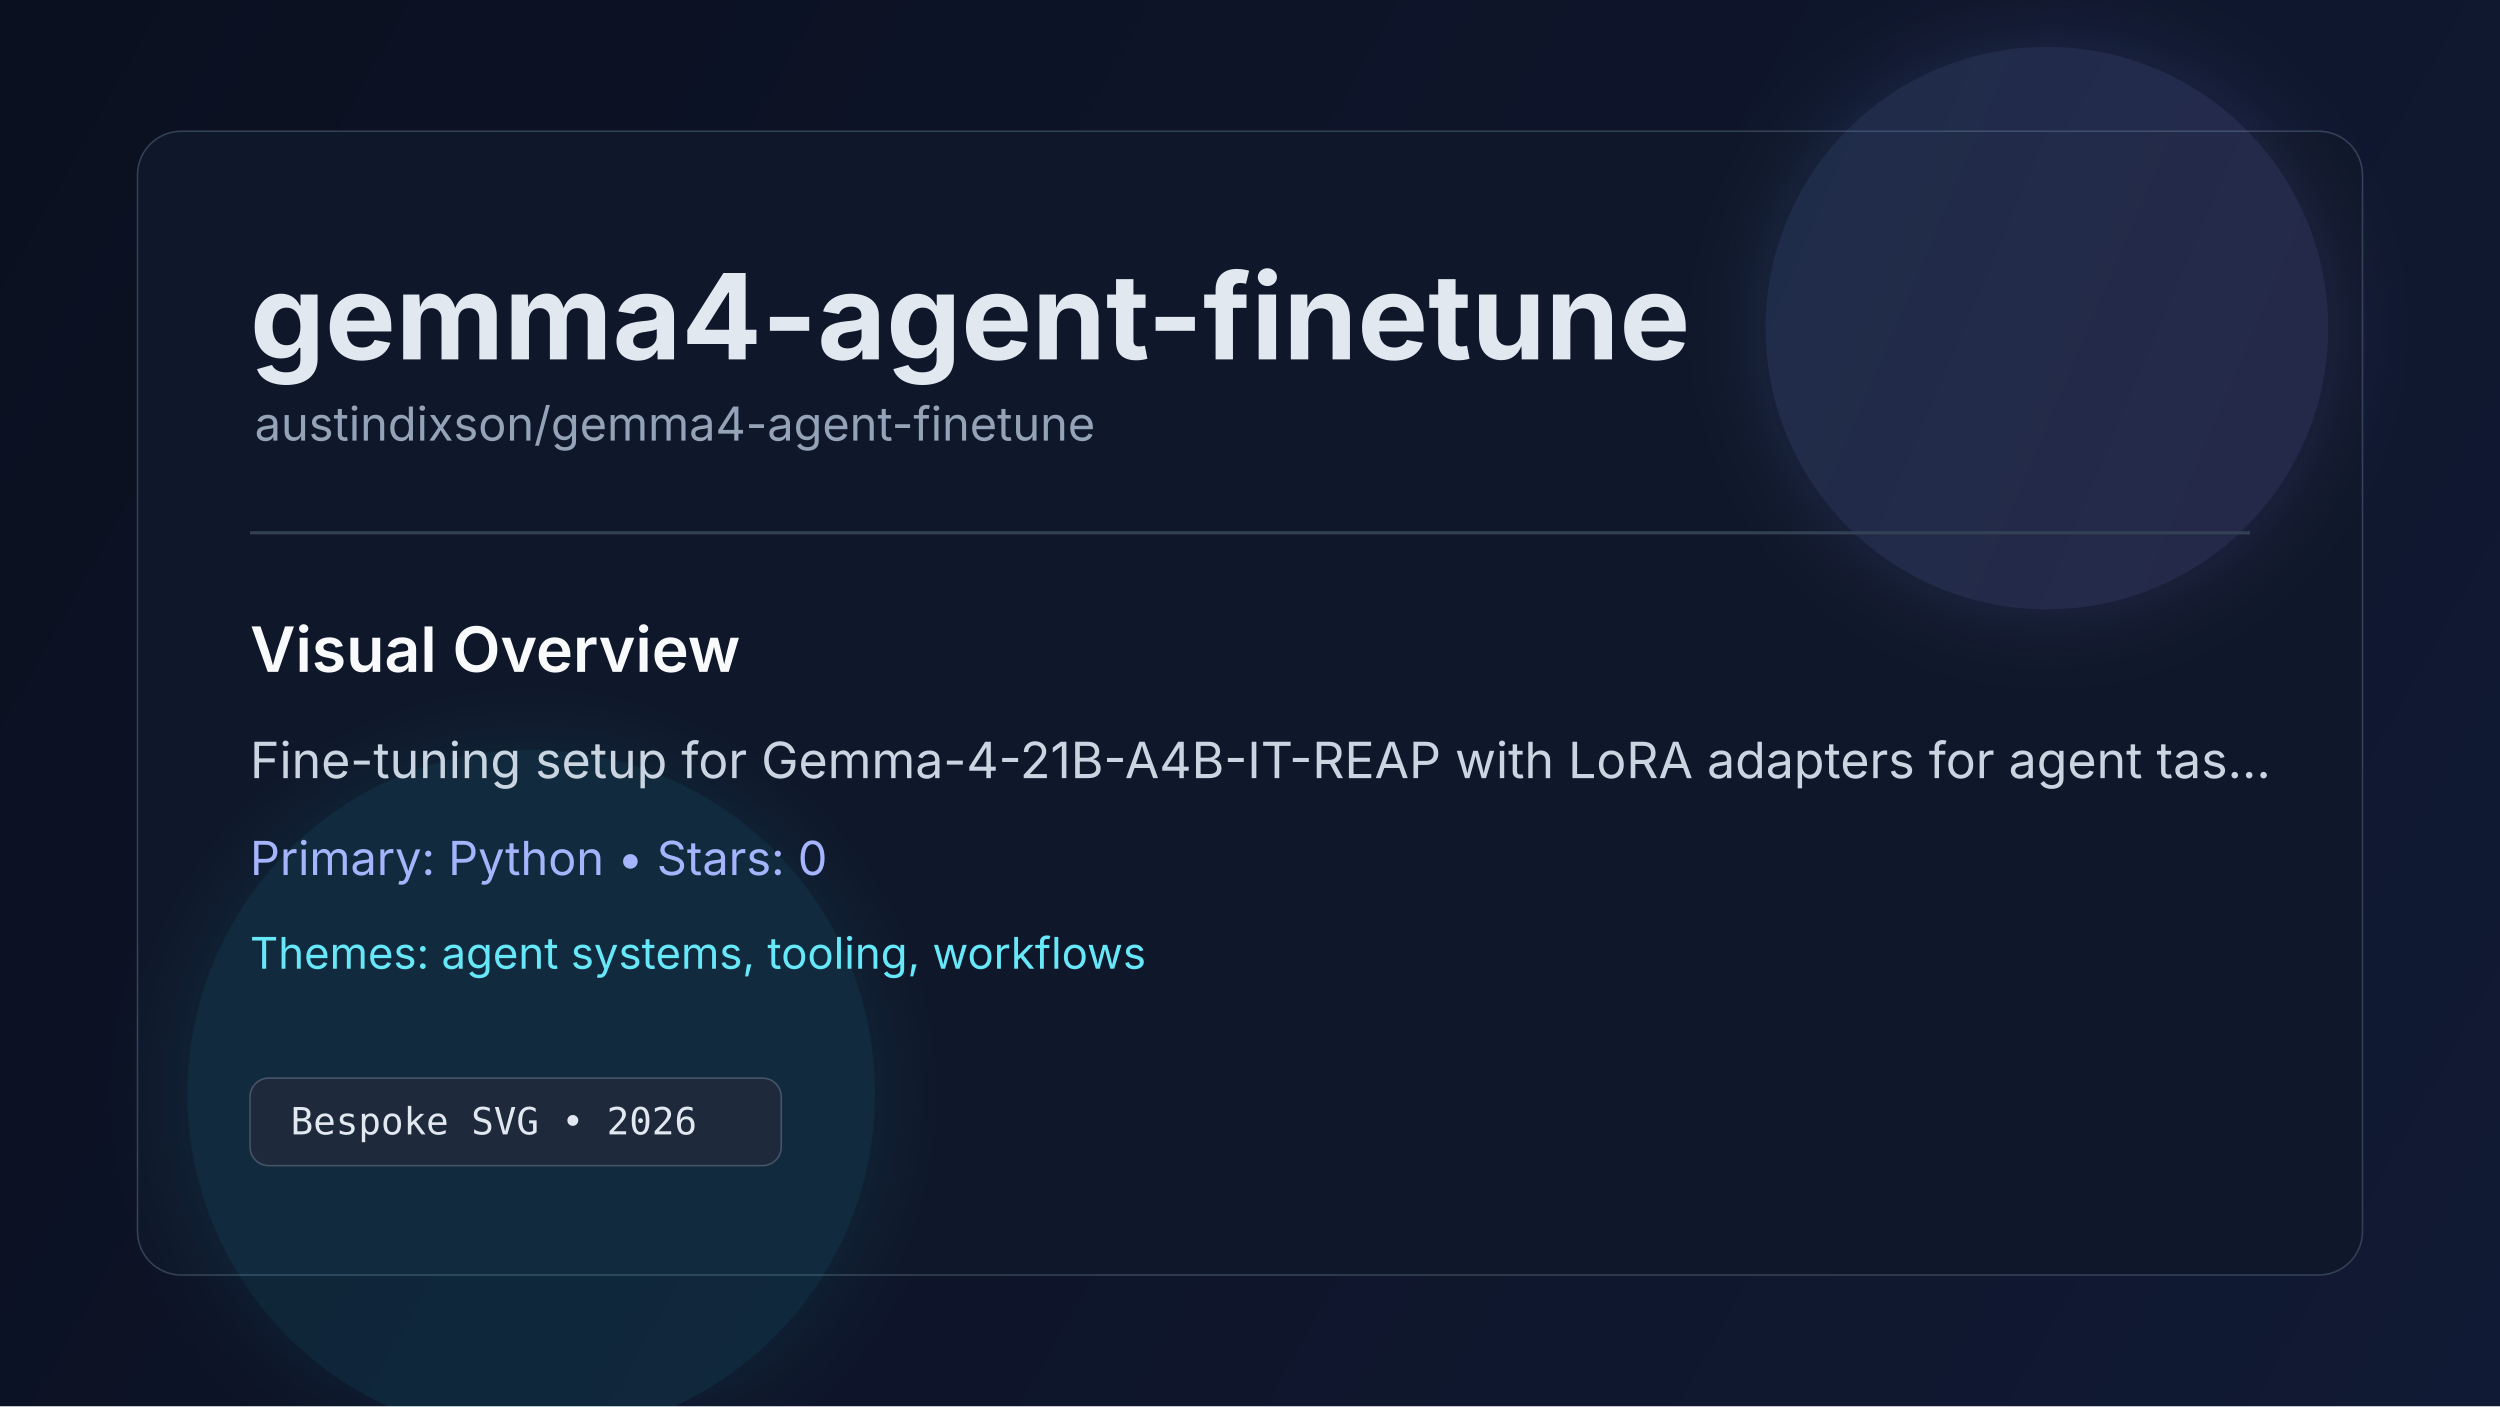
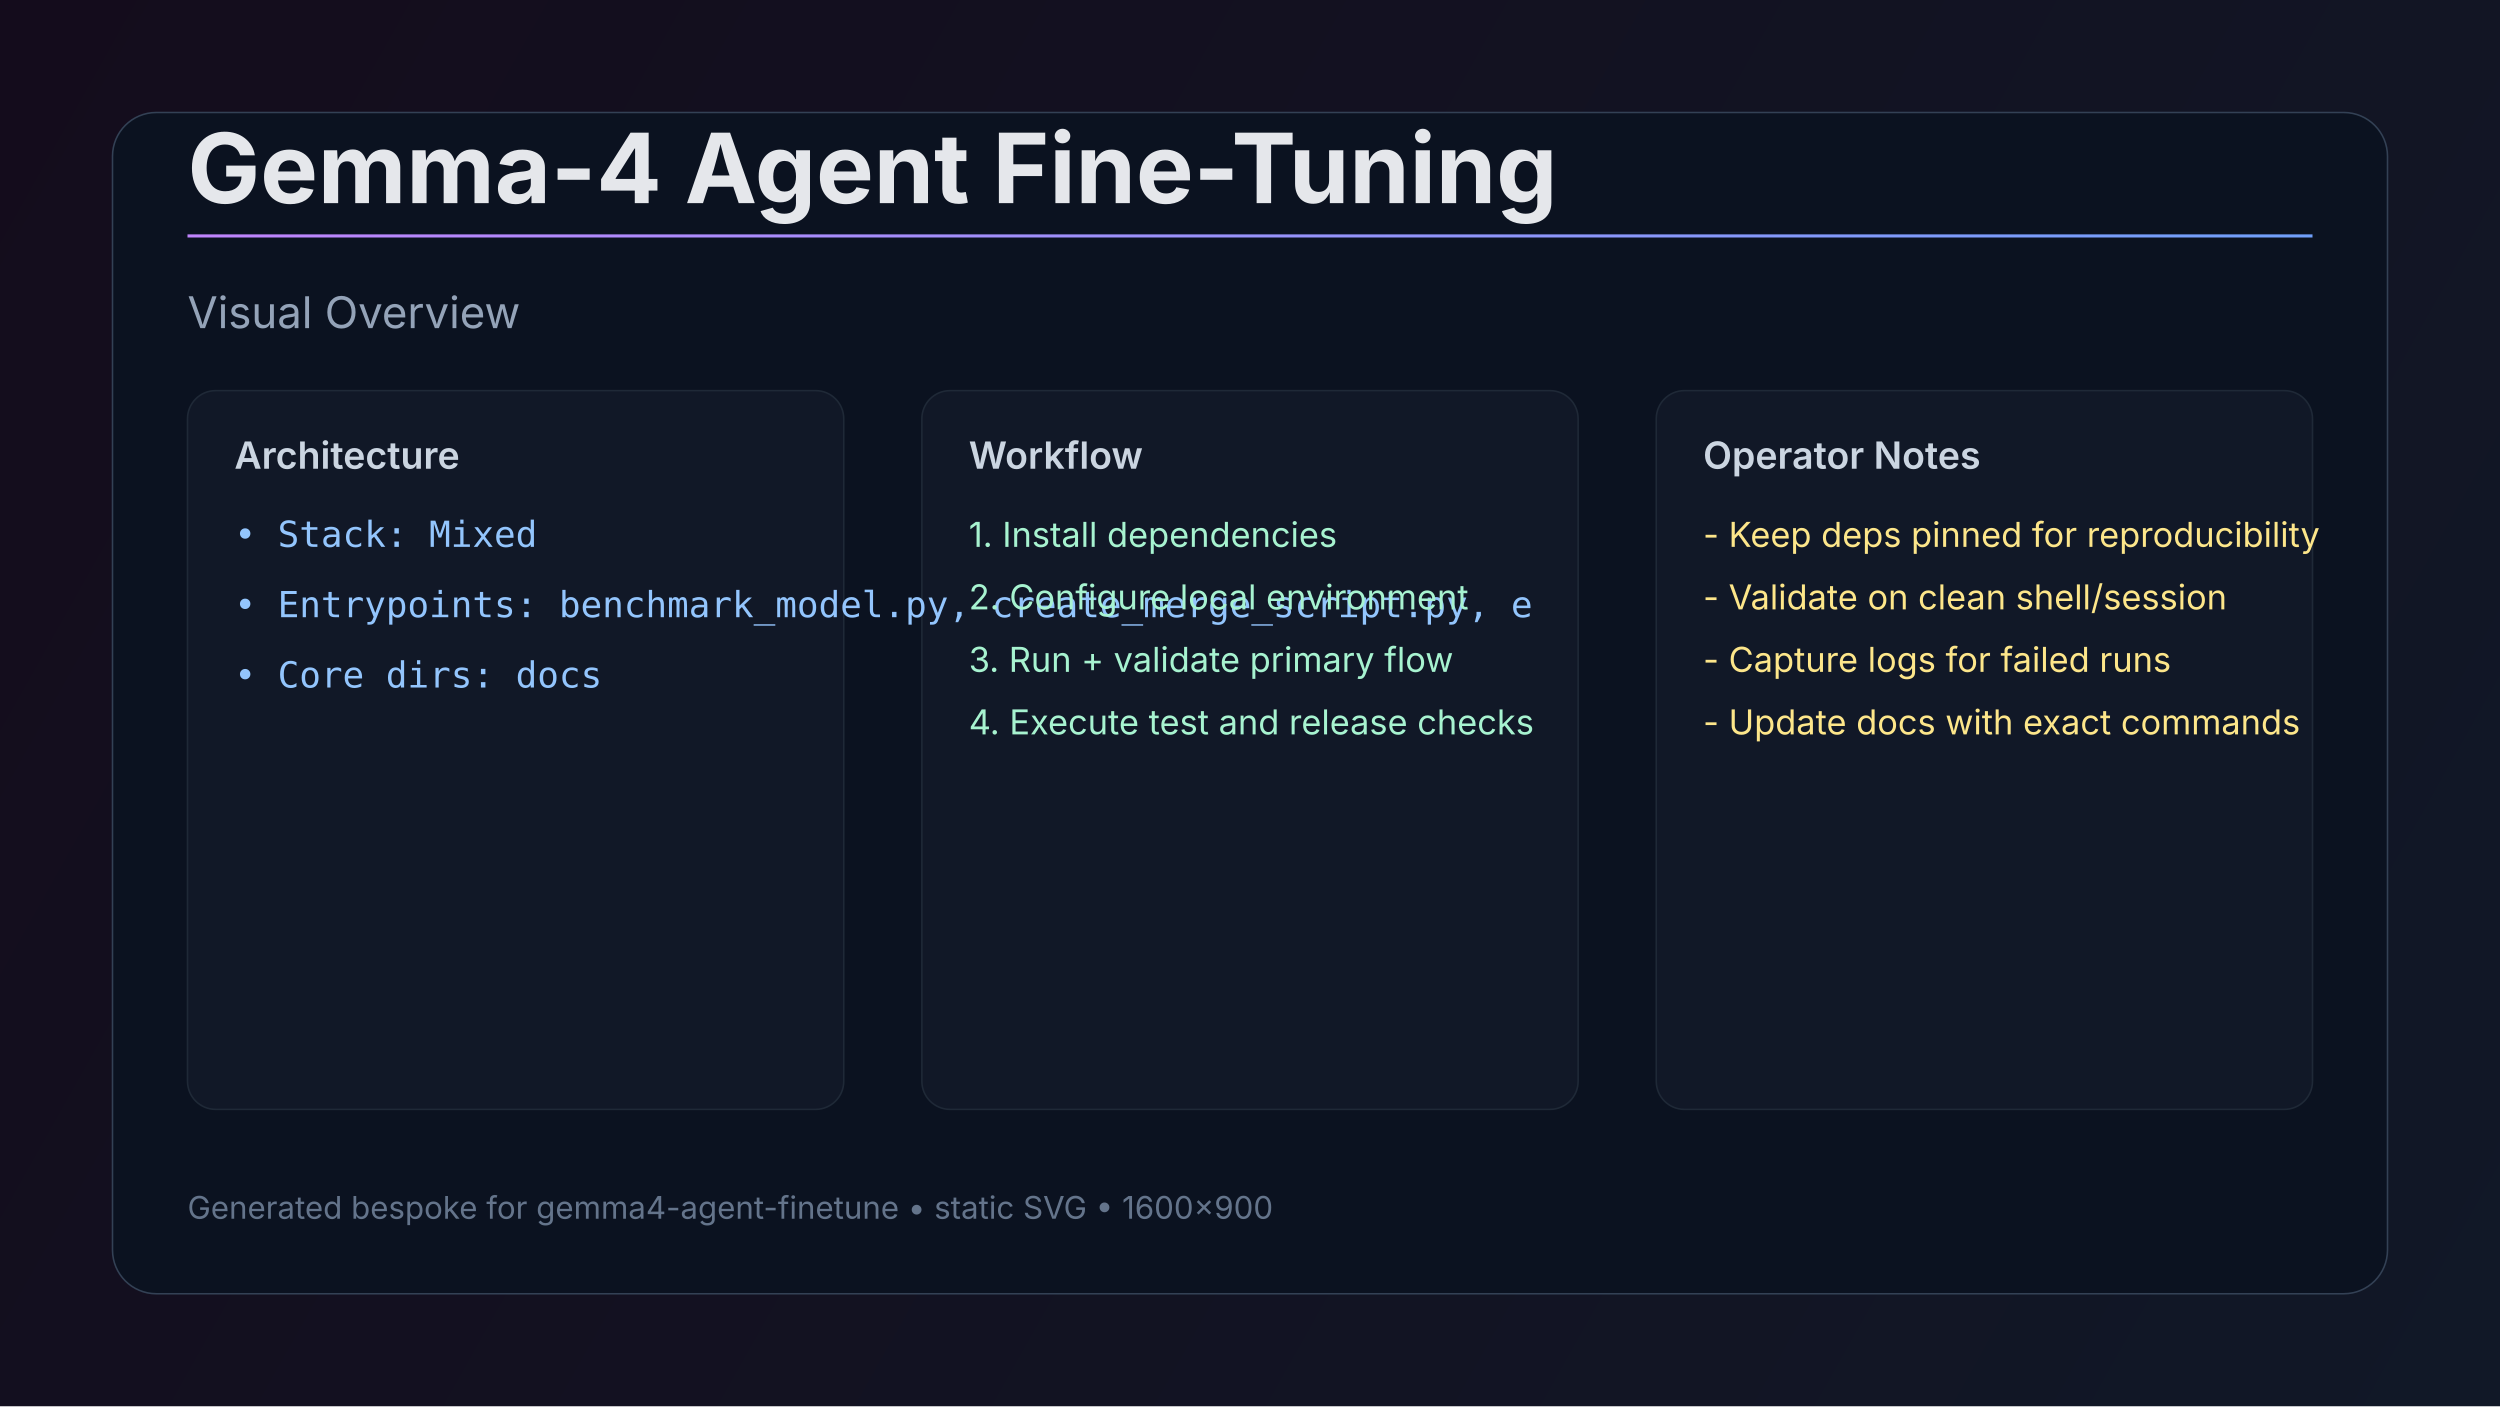
- <svg xmlns="http://www.w3.org/2000/svg" width="1600" height="900" viewBox="0 0 1600 900" fill="none" role="img" aria-label="gemma4-agent-finetune visual overview">
+ <svg xmlns="http://www.w3.org/2000/svg" width="1600" height="900" viewBox="0 0 1600 900" role="img" aria-label="gemma4-agent-finetune visual overview">
  <defs>
    <linearGradient id="bg" x1="0" y1="0" x2="1600" y2="900" gradientUnits="userSpaceOnUse">
-       <stop stop-color="#0B1020" />
-       <stop offset="1" stop-color="#111A34" />
+       <stop stop-color="#140C1C" />
+       <stop offset="1" stop-color="#111827" />
    </linearGradient>
-     <linearGradient id="accent" x1="260" y1="220" x2="1340" y2="680" gradientUnits="userSpaceOnUse">
-       <stop stop-color="#22D3EE" />
-       <stop offset="1" stop-color="#A78BFA" />
+     <linearGradient id="line" x1="120" y1="140" x2="1480" y2="760" gradientUnits="userSpaceOnUse">
+       <stop stop-color="#C084FC" />
+       <stop offset="1" stop-color="#60A5FA" />
    </linearGradient>
-     <filter id="glow" x="-50%" y="-50%" width="200%" height="200%">
-       <feGaussianBlur stdDeviation="28" result="blur" />
-       <feMerge>
-         <feMergeNode in="blur" />
-         <feMergeNode in="SourceGraphic" />
-       </feMerge>
-     </filter>
  </defs>
  <rect width="1600" height="900" fill="url(#bg)" />
-   <rect x="88" y="84" width="1424" height="732" rx="28" fill="#0F172A" stroke="#334155" />
-   <circle cx="1310" cy="210" r="180" fill="url(#accent)" opacity="0.15" filter="url(#glow)" />
-   <circle cx="340" cy="700" r="220" fill="#22D3EE" opacity="0.10" filter="url(#glow)" />
-   <text x="160" y="230" fill="#E2E8F0" font-family="Inter, Segoe UI, Arial" font-size="76" font-weight="700">gemma4-agent-finetune</text>
-   <text x="163" y="282" fill="#94A3B8" font-family="Inter, Segoe UI, Arial" font-size="30">austindixson/gemma4-agent-finetune</text>
-   <rect x="160" y="340" width="1280" height="2" fill="#334155" />
-   <text x="160" y="430" fill="#F8FAFC" font-family="Inter, Segoe UI, Arial" font-size="40" font-weight="600">Visual Overview</text>
-   <text x="160" y="498" fill="#CBD5E1" font-family="Inter, Segoe UI, Arial" font-size="32">Fine-tuning setup for Gemma-4-21B-A4B-IT-REAP with LoRA adapters for agent tas…</text>
-   <text x="160" y="560" fill="#A5B4FC" font-family="Inter, Segoe UI, Arial" font-size="30">Primary: Python   •   Stars: 0</text>
-   <text x="160" y="620" fill="#67E8F9" font-family="Inter, Segoe UI, Arial" font-size="28">Themes: agent systems, tooling, workflows</text>
-   <rect x="160" y="690" width="340" height="56" rx="12" fill="#1E293B" stroke="#475569" />
-   <text x="186" y="726" fill="#E2E8F0" font-family="JetBrains Mono, Menlo, monospace" font-size="24">Bespoke SVG • 2026</text>
+   <rect x="72" y="72" width="1456" height="756" rx="28" fill="#0B1220" stroke="#334155" />
+   <rect x="120" y="150" width="1360" height="2" fill="url(#line)" />
+   <text x="120" y="130" fill="#E5E7EB" font-size="62" font-family="Inter, Segoe UI, Arial" font-weight="700">Gemma-4 Agent Fine-Tuning</text>
+   <text x="120" y="210" fill="#94A3B8" font-size="28" font-family="Inter, Segoe UI, Arial">Visual Overview</text>
+   <rect x="120" y="250" width="420" height="460" rx="18" fill="#111827" stroke="#1F2937" />
+   <rect x="590" y="250" width="420" height="460" rx="18" fill="#111827" stroke="#1F2937" />
+   <rect x="1060" y="250" width="420" height="460" rx="18" fill="#111827" stroke="#1F2937" />
+   <text x="150" y="300" fill="#CBD5E1" font-size="24" font-family="Inter, Segoe UI, Arial" font-weight="600">Architecture</text>
+   <text x="620" y="300" fill="#CBD5E1" font-size="24" font-family="Inter, Segoe UI, Arial" font-weight="600">Workflow</text>
+   <text x="1090" y="300" fill="#CBD5E1" font-size="24" font-family="Inter, Segoe UI, Arial" font-weight="600">Operator Notes</text>
+   <text x="150" y="350" fill="#93C5FD" font-size="23" font-family="JetBrains Mono, Menlo, monospace">• Stack: Mixed</text>
+   <text x="150" y="395" fill="#93C5FD" font-size="23" font-family="JetBrains Mono, Menlo, monospace">• Entrypoints: benchmark_model.py, create_merge_script.py, e</text>
+   <text x="150" y="440" fill="#93C5FD" font-size="23" font-family="JetBrains Mono, Menlo, monospace">• Core dirs: docs</text>
+   <text x="620" y="350" fill="#A7F3D0" font-size="22" font-family="Inter, Segoe UI, Arial">1. Install dependencies</text>
+   <text x="620" y="390" fill="#A7F3D0" font-size="22" font-family="Inter, Segoe UI, Arial">2. Configure local environment</text>
+   <text x="620" y="430" fill="#A7F3D0" font-size="22" font-family="Inter, Segoe UI, Arial">3. Run + validate primary flow</text>
+   <text x="620" y="470" fill="#A7F3D0" font-size="22" font-family="Inter, Segoe UI, Arial">4. Execute test and release checks</text>
+   <text x="1090" y="350" fill="#FDE68A" font-size="22" font-family="Inter, Segoe UI, Arial">- Keep deps pinned for reproducibility</text>
+   <text x="1090" y="390" fill="#FDE68A" font-size="22" font-family="Inter, Segoe UI, Arial">- Validate on clean shell/session</text>
+   <text x="1090" y="430" fill="#FDE68A" font-size="22" font-family="Inter, Segoe UI, Arial">- Capture logs for failed runs</text>
+   <text x="1090" y="470" fill="#FDE68A" font-size="22" font-family="Inter, Segoe UI, Arial">- Update docs with exact commands</text>
+   <text x="120" y="780" fill="#64748B" font-size="20" font-family="Inter, Segoe UI, Arial">Generated bespoke for gemma4-agent-finetune • static SVG • 1600×900</text>
</svg>
